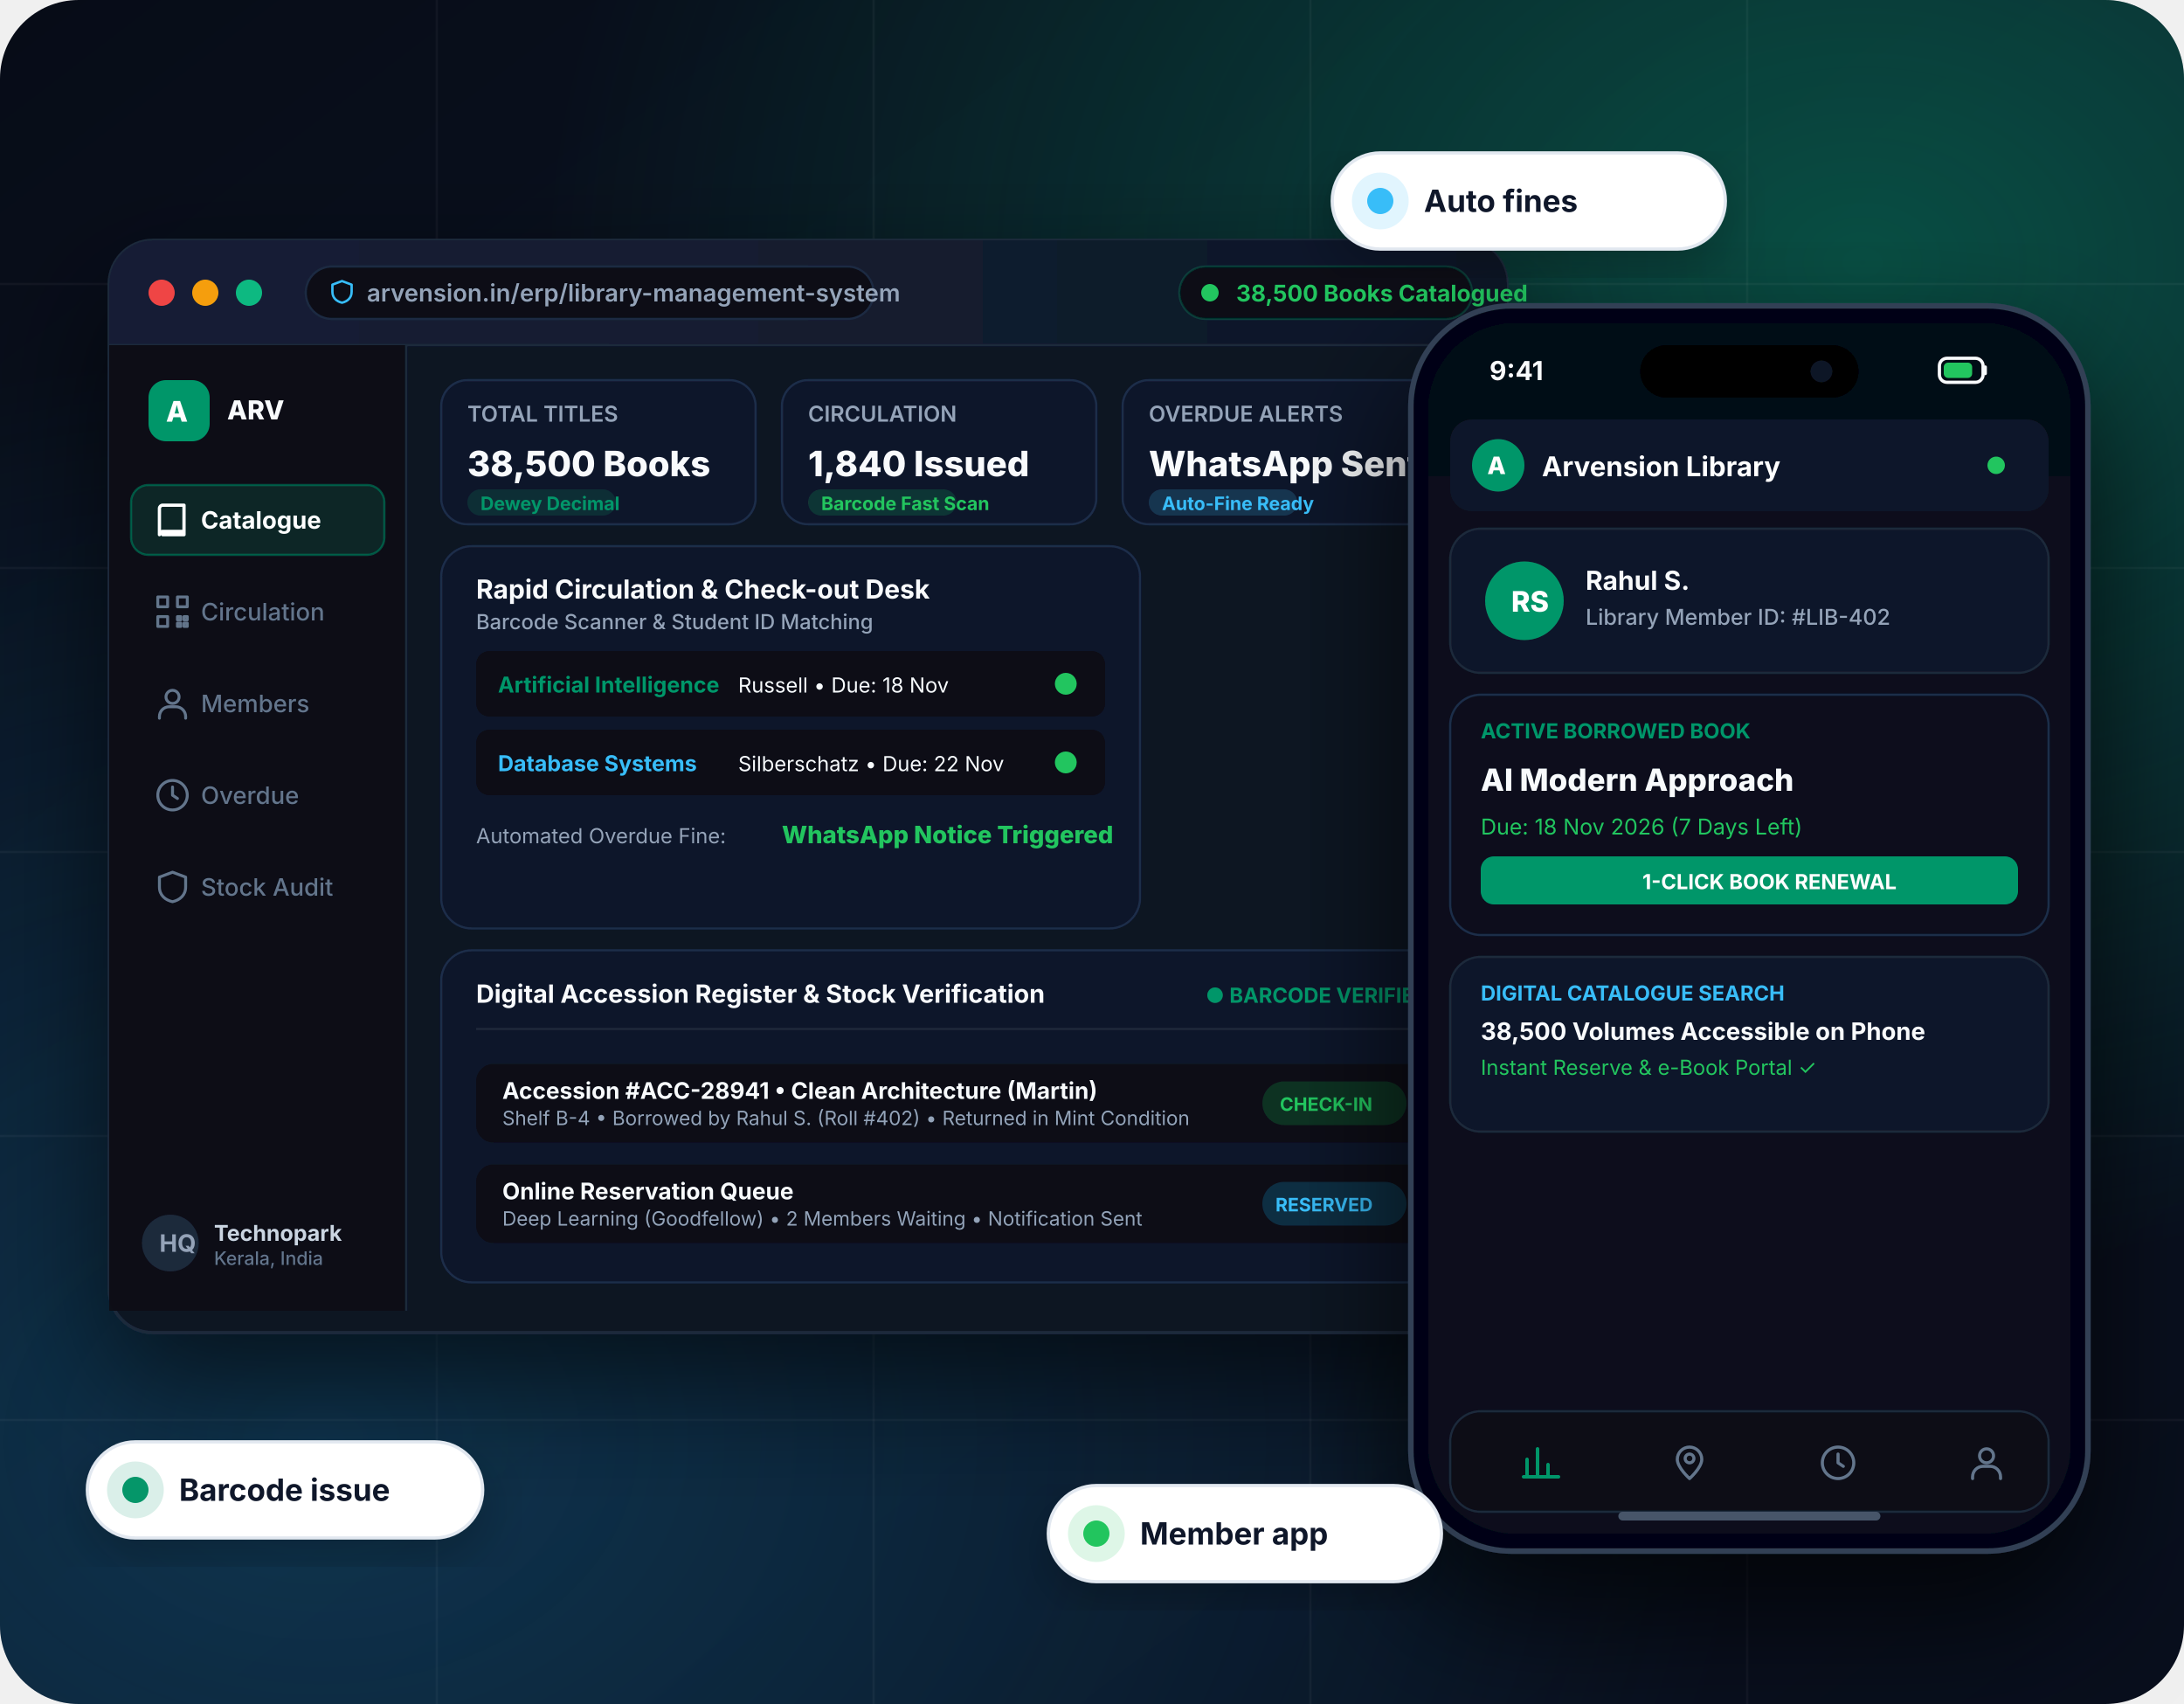
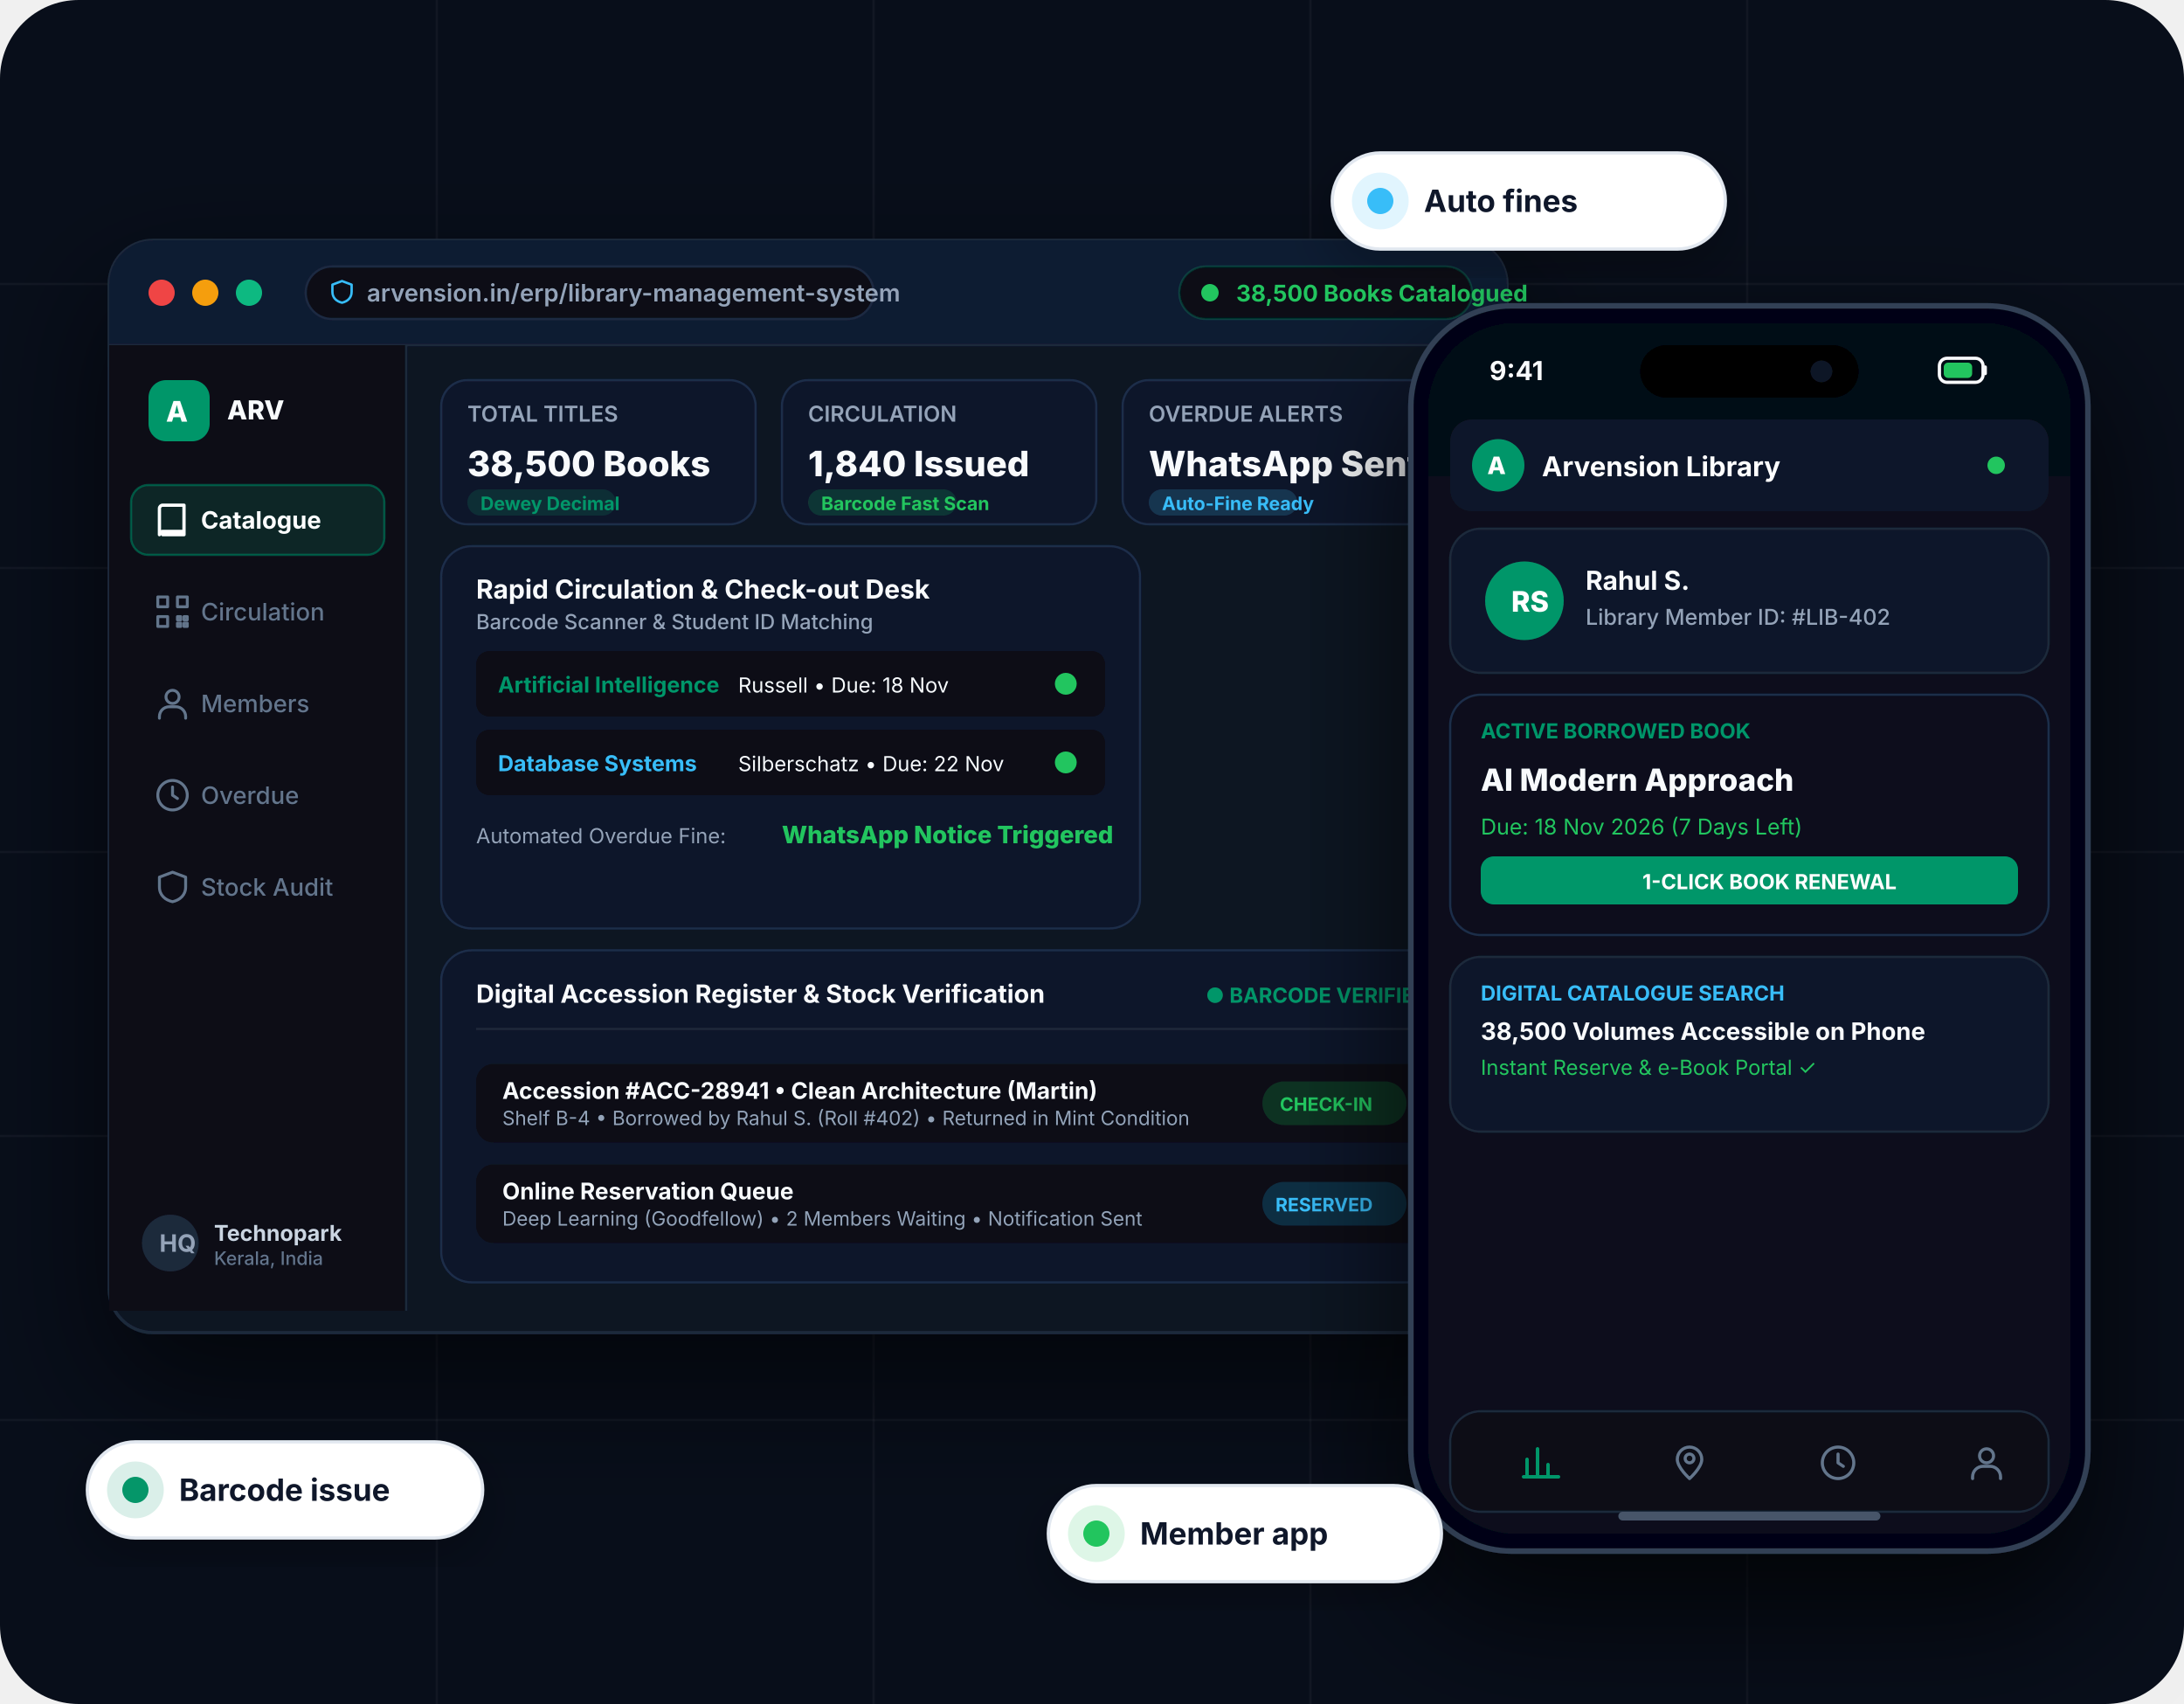
<svg xmlns="http://www.w3.org/2000/svg" viewBox="0 0 1000 780" role="img" aria-label="library-management-system illustration">
  <defs>
-     <linearGradient id="bg" x1="0%" y1="0%" x2="100%" y2="100%">
-       <stop offset="0%" stop-color="#070c17" />
-       <stop offset="50%" stop-color="#0b1324" />
-       <stop offset="100%" stop-color="#080e1c" />
-     </linearGradient>
-     <radialGradient id="glow-l" cx="15%" cy="85%" r="65%">
-       <stop offset="0%" stop-color="#157caa" stop-opacity="0.32" />
-       <stop offset="100%" stop-color="#157caa" stop-opacity="0" />
-     </radialGradient>
-     <radialGradient id="glow-r" cx="85%" cy="15%" r="60%">
-       <stop offset="0%" stop-color="#059669" stop-opacity="0.45" />
-       <stop offset="100%" stop-color="#059669" stop-opacity="0" />
-     </radialGradient>
    <filter id="shadow-win" x="-10%" y="-10%" width="125%" height="125%">
      <feDropShadow dx="0" dy="24" stdDeviation="28" flood-color="#000000" flood-opacity="0.6" />
    </filter>
    <filter id="shadow-phone" x="-15%" y="-10%" width="130%" height="125%">
      <feDropShadow dx="0" dy="28" stdDeviation="30" flood-color="#000000" flood-opacity="0.75" />
    </filter>
    <filter id="shadow-chip" x="-10%" y="-20%" width="120%" height="150%">
      <feDropShadow dx="0" dy="8" stdDeviation="12" flood-color="#000000" flood-opacity="0.25" />
    </filter>
-     <linearGradient id="chrome-bar" x1="0%" y1="0%" x2="100%" y2="0%">
-       <stop offset="0%" stop-color="#141f36" />
-       <stop offset="100%" stop-color="#101828" />
-     </linearGradient>
-     <linearGradient id="accent-grad" x1="0%" y1="0%" x2="100%" y2="100%">
-       <stop offset="0%" stop-color="#059669" />
-       <stop offset="100%" stop-color="#04704f" />
-     </linearGradient>
  </defs>
-   <rect width="1000" height="780" rx="36" fill="url(#bg)" />
-   <rect width="1000" height="780" rx="36" fill="url(#glow-l)" />
-   <rect width="1000" height="780" rx="36" fill="url(#glow-r)" />
+   <rect width="1000" height="780" rx="36" fill="#080e1a" />
  <g stroke="#ffffff" stroke-opacity="0.04" stroke-width="1">
    <line x1="0" y1="130" x2="1000" y2="130" />
    <line x1="0" y1="260" x2="1000" y2="260" />
    <line x1="0" y1="390" x2="1000" y2="390" />
    <line x1="0" y1="520" x2="1000" y2="520" />
    <line x1="0" y1="650" x2="1000" y2="650" />
    <line x1="200" y1="0" x2="200" y2="780" />
    <line x1="400" y1="0" x2="400" y2="780" />
    <line x1="600" y1="0" x2="600" y2="780" />
    <line x1="800" y1="0" x2="800" y2="780" />
  </g>
  <g transform="translate(50 110)" filter="url(#shadow-win)">
    <rect width="640" height="500" rx="20" fill="#0b1324" stroke="#1e293b" stroke-width="1.5" />
-     <path d="M0 20C0 8.95 8.95 0 20 0h600c11.05 0 20 8.95 20 20v28H0V20z" fill="url(#chrome-bar)" />
+     <path d="M0 20C0 8.95 8.95 0 20 0h600c11.05 0 20 8.95 20 20v28H0V20z" fill="#111c33" />
    <line x1="0" y1="48" x2="640" y2="48" stroke="#1e293b" stroke-width="1" />
    <circle cx="24" cy="24" r="6" fill="#ef4444" />
    <circle cx="44" cy="24" r="6" fill="#f59e0b" />
    <circle cx="64" cy="24" r="6" fill="#10b981" />
    <g transform="translate(90 12)">
      <rect width="260" height="24" rx="12" fill="#070c17" stroke="#1e2a42" stroke-width="1" />
      <text x="28" y="16" font-family="system-ui,-apple-system,sans-serif" font-size="11" font-weight="600" fill="#94a3b8">arvension.in/erp/library-management-system</text>
      <g transform="translate(10 5) scale(0.55)" fill="none" stroke="#38bdf8" stroke-width="2.0" stroke-linecap="round" stroke-linejoin="round">
        <path d="M12 3l8 3v6c0 5-3.5 8-8 9-4.5-1-8-4-8-9V6l8-3z" />
      </g>
    </g>
    <g transform="translate(490 12)">
      <rect width="134" height="24" rx="12" fill="#070c17" stroke="#059669" stroke-opacity="0.3" stroke-width="1" />
      <circle cx="14" cy="12" r="4" fill="#22c55e" />
      <text x="26" y="16" font-family="system-ui,-apple-system,sans-serif" font-size="10.5" font-weight="700" fill="#22c55e">38,500 Books Catalogued</text>
    </g>
    <rect x="0" y="48" width="136" height="442" fill="#070c17" stroke-right="#1e293b" opacity="0.95" />
    <line x1="136" y1="48" x2="136" y2="490" stroke="#1e293b" stroke-width="1" />
    <g transform="translate(18 64)">
      <rect width="28" height="28" rx="8" fill="#059669" />
      <text x="8" y="19" font-family="system-ui,-apple-system,sans-serif" font-size="13" font-weight="800" fill="#fff">A</text>
      <text x="36" y="18" font-family="system-ui,-apple-system,sans-serif" font-size="12" font-weight="800" fill="#f8fafc">ARV</text>
    </g>
    <g transform="translate(10 112)">
      <rect width="116" height="32" rx="8" fill="#059669" fill-opacity="0.2" stroke="#059669" stroke-opacity="0.5" stroke-width="1" />
      <g transform="translate(10 7) scale(0.75)" fill="none" stroke="#ffffff" stroke-width="2.0" stroke-linecap="round" stroke-linejoin="round">
        <path d="M4 5a2 2 0 0 1 2-2h13v16H6a2 2 0 0 0-2 2V5zM19 19v2H6" />
      </g>
      <text x="32" y="20" font-family="system-ui,-apple-system,sans-serif" font-size="11" font-weight="700" fill="#ffffff">Catalogue</text>
    </g>
    <g transform="translate(10 154)">
      <g transform="translate(10 7) scale(0.75)" fill="none" stroke="#64748b" stroke-width="1.8" stroke-linecap="round" stroke-linejoin="round">
        <path d="M3 3h6v6H3zM15 3h6v6h-6zM3 15h6v6H3zM15 15h2v2h-2zM19 15h2v2h-2zM15 19h2v2h-2zM19 19h2v2h-2z" />
      </g>
      <text x="32" y="20" font-family="system-ui,-apple-system,sans-serif" font-size="11" font-weight="500" fill="#64748b">Circulation</text>
    </g>
    <g transform="translate(10 196)">
      <g transform="translate(10 7) scale(0.75)" fill="none" stroke="#64748b" stroke-width="1.8" stroke-linecap="round" stroke-linejoin="round">
        <path d="M12 12a4 4 0 1 0 0-8 4 4 0 0 0 0 8zM4 21v-1a6 6 0 0 1 6-6h4a6 6 0 0 1 6 6v1" />
      </g>
      <text x="32" y="20" font-family="system-ui,-apple-system,sans-serif" font-size="11" font-weight="500" fill="#64748b">Members</text>
    </g>
    <g transform="translate(10 238)">
      <g transform="translate(10 7) scale(0.75)" fill="none" stroke="#64748b" stroke-width="1.8" stroke-linecap="round" stroke-linejoin="round">
        <path d="M12 21a9 9 0 1 0 0-18 9 9 0 0 0 0 18zM12 7v5l3 2" />
      </g>
      <text x="32" y="20" font-family="system-ui,-apple-system,sans-serif" font-size="11" font-weight="500" fill="#64748b">Overdue</text>
    </g>
    <g transform="translate(10 280)">
      <g transform="translate(10 7) scale(0.75)" fill="none" stroke="#64748b" stroke-width="1.8" stroke-linecap="round" stroke-linejoin="round">
        <path d="M12 3l8 3v6c0 5-3.5 8-8 9-4.5-1-8-4-8-9V6l8-3z" />
      </g>
      <text x="32" y="20" font-family="system-ui,-apple-system,sans-serif" font-size="11" font-weight="500" fill="#64748b">Stock Audit</text>
    </g>
    <g transform="translate(14 445)">
      <circle cx="14" cy="14" r="13" fill="#1e293b" />
      <text x="9" y="18" font-family="system-ui,-apple-system,sans-serif" font-size="11" font-weight="700" fill="#94a3b8">HQ</text>
      <text x="34" y="13" font-family="system-ui,-apple-system,sans-serif" font-size="10" font-weight="700" fill="#cbd5e1">Technopark</text>
      <text x="34" y="24" font-family="system-ui,-apple-system,sans-serif" font-size="8.5" font-weight="500" fill="#64748b">Kerala, India</text>
    </g>
    <g transform="translate(152 64)">
      <rect width="144" height="66" rx="12" fill="#0e172c" stroke="#1e2d4a" stroke-width="1" />
      <text x="12" y="19" font-family="system-ui,-apple-system,sans-serif" font-size="10" font-weight="600" fill="#94a3b8">TOTAL TITLES</text>
      <text x="12" y="44" font-family="system-ui,-apple-system,sans-serif" font-size="16" font-weight="800" fill="#f8fafc">38,500 Books</text>
      <g transform="translate(12 50)">
        <rect width="68" height="12" rx="6" fill="#059669" fill-opacity="0.18" />
        <text x="6" y="9.5" font-family="system-ui,-apple-system,sans-serif" font-size="8.5" font-weight="700" fill="#059669">Dewey Decimal</text>
      </g>
    </g>
    <g transform="translate(308 64)">
      <rect width="144" height="66" rx="12" fill="#0e172c" stroke="#1e2d4a" stroke-width="1" />
      <text x="12" y="19" font-family="system-ui,-apple-system,sans-serif" font-size="10" font-weight="600" fill="#94a3b8">CIRCULATION</text>
      <text x="12" y="44" font-family="system-ui,-apple-system,sans-serif" font-size="16" font-weight="800" fill="#f8fafc">1,840 Issued</text>
      <g transform="translate(12 50)">
        <rect width="68" height="12" rx="6" fill="#22c55e" fill-opacity="0.18" />
        <text x="6" y="9.5" font-family="system-ui,-apple-system,sans-serif" font-size="8.5" font-weight="700" fill="#22c55e">Barcode Fast Scan</text>
      </g>
    </g>
    <g transform="translate(464 64)">
      <rect width="144" height="66" rx="12" fill="#0e172c" stroke="#1e2d4a" stroke-width="1" />
      <text x="12" y="19" font-family="system-ui,-apple-system,sans-serif" font-size="10" font-weight="600" fill="#94a3b8">OVERDUE ALERTS</text>
      <text x="12" y="44" font-family="system-ui,-apple-system,sans-serif" font-size="16" font-weight="800" fill="#f8fafc">WhatsApp Sent</text>
      <g transform="translate(12 50)">
        <rect width="68" height="12" rx="6" fill="#38bdf8" fill-opacity="0.18" />
        <text x="6" y="9.5" font-family="system-ui,-apple-system,sans-serif" font-size="8.5" font-weight="700" fill="#38bdf8">Auto-Fine Ready</text>
      </g>
    </g>
    <g transform="translate(152 140)">
      <rect width="320" height="175" rx="14" fill="#0d162a" stroke="#1e2d4a" stroke-width="1" />
      <text x="16" y="24" font-family="system-ui,-apple-system,sans-serif" font-size="12" font-weight="700" fill="#f8fafc">Rapid Circulation &amp; Check-out Desk</text>
      <text x="16" y="38" font-family="system-ui,-apple-system,sans-serif" font-size="9.5" font-weight="500" fill="#94a3b8">Barcode Scanner &amp; Student ID Matching</text>
      <g transform="translate(16 48)">
        <rect width="288" height="30" rx="6" fill="#070c17" />
        <text x="10" y="19" font-family="system-ui,-apple-system,sans-serif" font-size="10" font-weight="700" fill="#059669">Artificial Intelligence</text>
        <text x="120" y="19" font-family="system-ui,-apple-system,sans-serif" font-size="9.5" fill="#f8fafc">Russell • Due: 18 Nov</text>
        <circle cx="270" cy="15" r="5" fill="#22c55e" />
      </g>
      <g transform="translate(16 84)">
        <rect width="288" height="30" rx="6" fill="#070c17" />
        <text x="10" y="19" font-family="system-ui,-apple-system,sans-serif" font-size="10" font-weight="700" fill="#38bdf8">Database Systems</text>
        <text x="120" y="19" font-family="system-ui,-apple-system,sans-serif" font-size="9.5" fill="#f8fafc">Silberschatz • Due: 22 Nov</text>
        <circle cx="270" cy="15" r="5" fill="#22c55e" />
      </g>
      <g transform="translate(16 122)">
        <text x="0" y="14" font-family="system-ui,-apple-system,sans-serif" font-size="9.5" fill="#94a3b8">Automated Overdue Fine:</text>
        <text x="140" y="14" font-family="system-ui,-apple-system,sans-serif" font-size="11" font-weight="800" fill="#22c55e">WhatsApp Notice Triggered</text>
      </g>
    </g>
    <g transform="translate(152 325)">
      <rect width="470" height="152" rx="14" fill="#0d162a" stroke="#1e2d4a" stroke-width="1" />
      <text x="16" y="24" font-family="system-ui,-apple-system,sans-serif" font-size="11.5" font-weight="700" fill="#f8fafc">Digital Accession Register &amp; Stock Verification</text>
      <text x="350" y="24" font-family="system-ui,-apple-system,sans-serif" font-size="9.5" font-weight="700" fill="#059669">● BARCODE VERIFIED</text>
      <line x1="16" y1="36" x2="454" y2="36" stroke="#1e293b" stroke-width="1" />
      <g transform="translate(16 52)">
        <rect width="438" height="36" rx="8" fill="#070c17" />
        <text x="12" y="16" font-family="system-ui,-apple-system,sans-serif" font-size="10.5" font-weight="700" fill="#f8fafc">Accession #ACC-28941 • Clean Architecture (Martin)</text>
        <text x="12" y="28" font-family="system-ui,-apple-system,sans-serif" font-size="9" fill="#94a3b8">Shelf B-4 • Borrowed by Rahul S. (Roll #402) • Returned in Mint Condition</text>
        <rect x="360" y="8" width="66" height="20" rx="10" fill="#22c55e" fill-opacity="0.2" />
        <text x="368" y="21.5" font-family="system-ui,-apple-system,sans-serif" font-size="8.5" font-weight="700" fill="#22c55e">CHECK-IN</text>
      </g>
      <g transform="translate(16 98)">
        <rect width="438" height="36" rx="8" fill="#070c17" />
        <text x="12" y="16" font-family="system-ui,-apple-system,sans-serif" font-size="10.5" font-weight="700" fill="#f8fafc">Online Reservation Queue</text>
        <text x="12" y="28" font-family="system-ui,-apple-system,sans-serif" font-size="9" fill="#94a3b8">Deep Learning (Goodfellow) • 2 Members Waiting • Notification Sent</text>
        <rect x="360" y="8" width="66" height="20" rx="10" fill="#38bdf8" fill-opacity="0.2" />
        <text x="366" y="21.5" font-family="system-ui,-apple-system,sans-serif" font-size="8.5" font-weight="700" fill="#38bdf8">RESERVED</text>
      </g>
    </g>
  </g>
  <g transform="translate(646 140)" filter="url(#shadow-phone)">
    <rect width="310" height="570" rx="46" fill="#020617" stroke="#334155" stroke-width="2.5" />
    <rect x="8" y="8" width="294" height="554" rx="40" fill="#090f1d" />
    <path d="M8 48C8 25.9 25.9 8 48 8h214c22.1 0 40 17.9 40 40v30H8V48z" fill="#050a14" />
    <rect x="105" y="18" width="100" height="24" rx="12" fill="#000000" />
    <circle cx="188" cy="30" r="5" fill="#111827" />
    <text x="36" y="34" font-family="system-ui,-apple-system,sans-serif" font-size="12" font-weight="700" fill="#f8fafc">9:41</text>
    <g transform="translate(242 24)">
      <rect width="20" height="11" rx="3.5" fill="none" stroke="#f8fafc" stroke-width="1.5" />
      <rect x="2" y="2" width="13" height="7" rx="2" fill="#22c55e" />
      <path d="M21 4v3" stroke="#f8fafc" stroke-width="1.5" stroke-linecap="round" />
    </g>
    <g transform="translate(18 52)">
      <rect width="274" height="42" rx="10" fill="#0d1629" />
      <circle cx="22" cy="21" r="12" fill="#059669" />
      <text x="17" y="25" font-family="system-ui,-apple-system,sans-serif" font-size="11" font-weight="800" fill="#fff">A</text>
      <text x="42" y="26" font-family="system-ui,-apple-system,sans-serif" font-size="12.5" font-weight="700" fill="#ffffff">Arvension Library</text>
      <circle cx="250" cy="21" r="4" fill="#22c55e" />
    </g>
    <g transform="translate(18 102)">
      <rect width="274" height="66" rx="14" fill="#0e172a" stroke="#1e293b" stroke-width="1" />
      <circle cx="34" cy="33" r="18" fill="#059669" />
      <text x="28" y="38" font-family="system-ui,-apple-system,sans-serif" font-size="13" font-weight="800" fill="#fff">RS</text>
      <text x="62" y="28" font-family="system-ui,-apple-system,sans-serif" font-size="12" font-weight="700" fill="#f8fafc">Rahul S.</text>
      <text x="62" y="44" font-family="system-ui,-apple-system,sans-serif" font-size="10" font-weight="500" fill="#94a3b8">Library Member ID: #LIB-402</text>
      <g transform="translate(0 76)">
        <rect width="274" height="110" rx="14" fill="#070f1e" stroke="#1e2d4a" stroke-width="1" />
        <text x="14" y="20" font-family="system-ui,-apple-system,sans-serif" font-size="9.5" font-weight="700" fill="#059669">ACTIVE BORROWED BOOK</text>
        <text x="14" y="44" font-family="system-ui,-apple-system,sans-serif" font-size="14" font-weight="800" fill="#f8fafc">AI Modern Approach</text>
        <text x="14" y="64" font-family="system-ui,-apple-system,sans-serif" font-size="10" fill="#22c55e">Due: 18 Nov 2026 (7 Days Left)</text>
        <g transform="translate(14 74)">
          <rect width="246" height="22" rx="6" fill="#059669" />
          <text x="74" y="15" font-family="system-ui,-apple-system,sans-serif" font-size="9.5" font-weight="700" fill="#fff">1-CLICK BOOK RENEWAL</text>
        </g>
      </g>
      <g transform="translate(0 196)">
        <rect width="274" height="80" rx="14" fill="#0e172a" stroke="#1e293b" stroke-width="1" />
        <text x="14" y="20" font-family="system-ui,-apple-system,sans-serif" font-size="9.5" font-weight="700" fill="#38bdf8">DIGITAL CATALOGUE SEARCH</text>
        <text x="14" y="38" font-family="system-ui,-apple-system,sans-serif" font-size="11" font-weight="700" fill="#f8fafc">38,500 Volumes Accessible on Phone</text>
        <text x="14" y="54" font-family="system-ui,-apple-system,sans-serif" font-size="9.5" fill="#22c55e">Instant Reserve &amp; e-Book Portal ✓</text>
      </g>
    </g>
    <g transform="translate(18 506)">
      <rect width="274" height="46" rx="14" fill="#070d18" stroke="#1e293b" stroke-width="1" />
      <g transform="translate(32 14)">
        <g transform="translate(0 0) scale(0.8)" fill="none" stroke="#059669" stroke-width="2.0" stroke-linecap="round" stroke-linejoin="round">
          <path d="M4 20V10M10 20V4M16 20v-7M22 20H2" />
        </g>
      </g>
      <g transform="translate(100 14)">
        <g transform="translate(0 0) scale(0.8)" fill="none" stroke="#64748b" stroke-width="1.8" stroke-linecap="round" stroke-linejoin="round">
          <path d="M12 21s7-6.2 7-11a7 7 0 1 0-14 0c0 4.8 7 11 7 11zM12 12a2.5 2.5 0 1 0 0-5 2.5 2.5 0 0 0 0 5z" />
        </g>
      </g>
      <g transform="translate(168 14)">
        <g transform="translate(0 0) scale(0.8)" fill="none" stroke="#64748b" stroke-width="1.8" stroke-linecap="round" stroke-linejoin="round">
          <path d="M12 21a9 9 0 1 0 0-18 9 9 0 0 0 0 18zM12 7v5l3 2" />
        </g>
      </g>
      <g transform="translate(236 14)">
        <g transform="translate(0 0) scale(0.8)" fill="none" stroke="#64748b" stroke-width="1.8" stroke-linecap="round" stroke-linejoin="round">
          <path d="M12 12a4 4 0 1 0 0-8 4 4 0 0 0 0 8zM4 21v-1a6 6 0 0 1 6-6h4a6 6 0 0 1 6 6v1" />
        </g>
      </g>
    </g>
    <rect x="95" y="552" width="120" height="4" rx="2" fill="#475569" />
  </g>
  <g transform="translate(40 660)">
    <rect width="181" height="44" rx="22" fill="#ffffff" stroke="#e2e8f0" stroke-width="1.5" filter="url(#shadow-chip)" />
    <circle cx="22" cy="22" r="13" fill="#059669" opacity="0.15" />
    <circle cx="22" cy="22" r="6" fill="#059669" />
    <text x="42" y="27" font-family="system-ui,-apple-system,sans-serif" font-size="14" font-weight="700" fill="#0f172a">Barcode issue</text>
  </g>
  <g transform="translate(610 70)">
    <rect width="180" height="44" rx="22" fill="#ffffff" stroke="#e2e8f0" stroke-width="1.5" filter="url(#shadow-chip)" />
    <circle cx="22" cy="22" r="13" fill="#38bdf8" opacity="0.15" />
    <circle cx="22" cy="22" r="6" fill="#38bdf8" />
    <text x="42" y="27" font-family="system-ui,-apple-system,sans-serif" font-size="14" font-weight="700" fill="#0f172a">Auto fines</text>
  </g>
  <g transform="translate(480 680)">
    <rect width="180" height="44" rx="22" fill="#ffffff" stroke="#e2e8f0" stroke-width="1.5" filter="url(#shadow-chip)" />
    <circle cx="22" cy="22" r="13" fill="#22c55e" opacity="0.15" />
    <circle cx="22" cy="22" r="6" fill="#22c55e" />
    <text x="42" y="27" font-family="system-ui,-apple-system,sans-serif" font-size="14" font-weight="700" fill="#0f172a">Member app</text>
  </g>
</svg>
